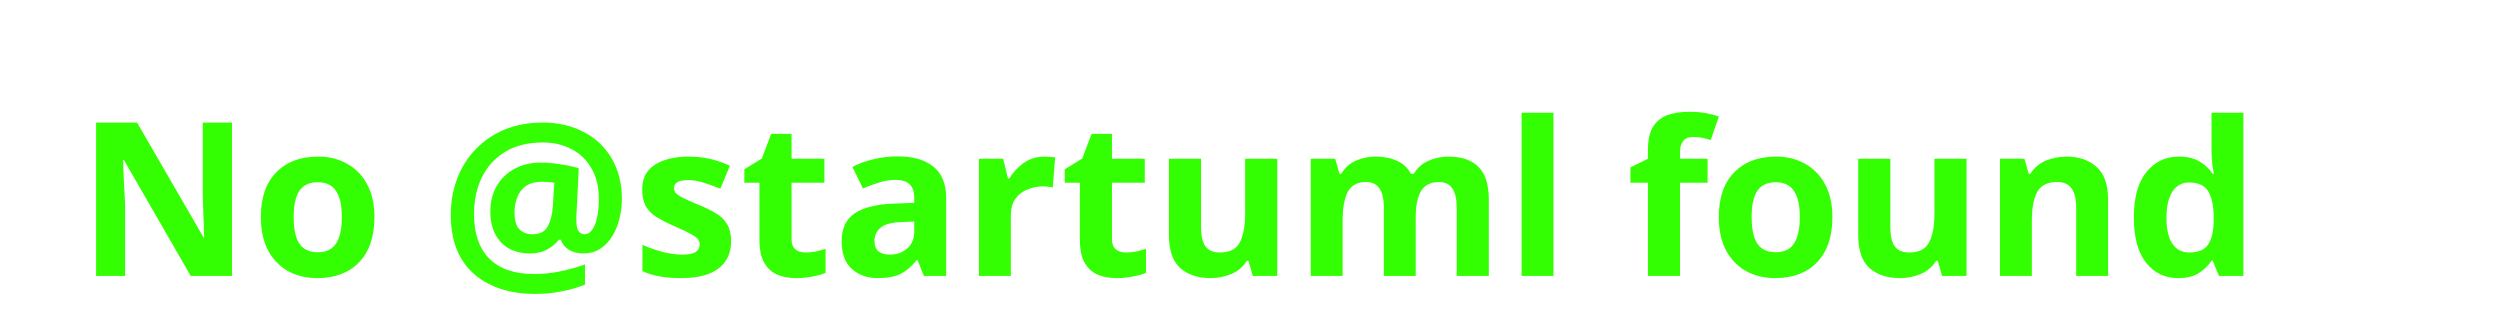
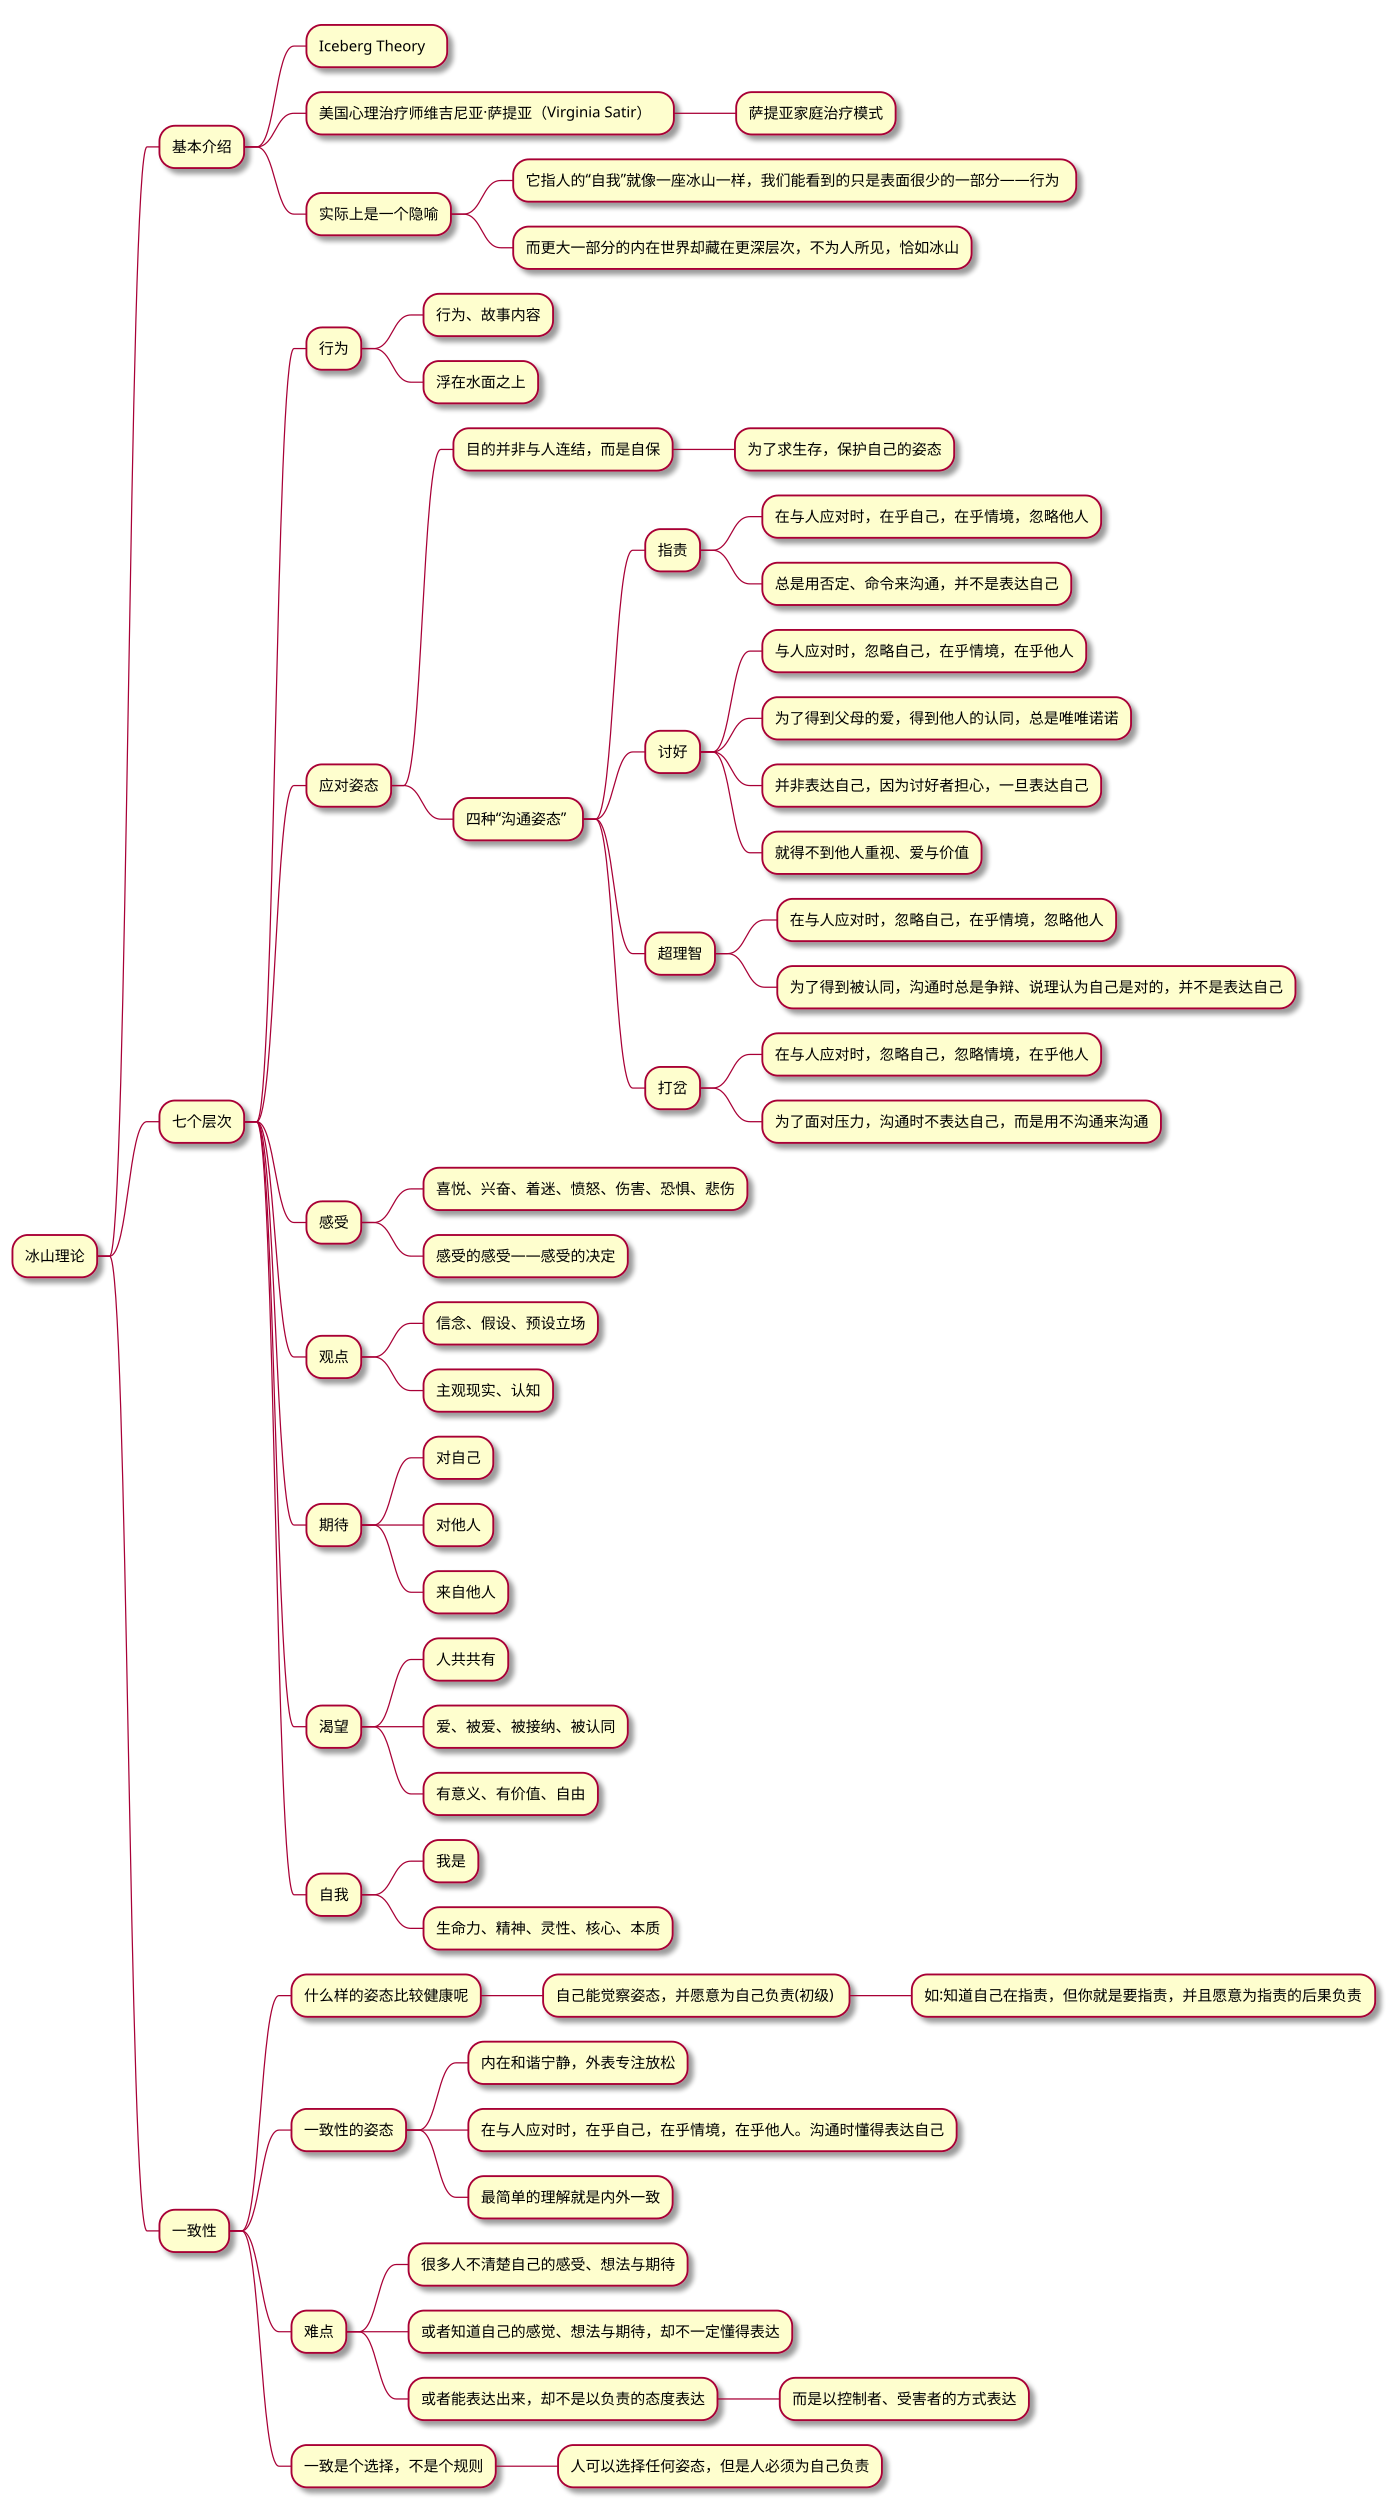
- <svg xmlns="http://www.w3.org/2000/svg" contentScriptType="application/ecmascript" contentStyleType="text/css" height="21px" preserveAspectRatio="none" style="width:163px;height:21px;background:#000000;" version="1.1" viewBox="0 0 163 21" width="163px" zoomAndPan="magnify">
-   <defs />
+ <svg xmlns="http://www.w3.org/2000/svg" contentScriptType="application/ecmascript" contentStyleType="text/css" height="2007px" preserveAspectRatio="none" style="width:1115px;height:2007px;" version="1.1" viewBox="0 0 1115 2007" width="1115px" zoomAndPan="magnify">
+   <defs>
+     <filter height="300%" id="fk2vlmmgcjzj9" width="300%" x="-1" y="-1">
+       <feGaussianBlur result="blurOut" stdDeviation="2.0" />
+       <feColorMatrix in="blurOut" result="blurOut2" type="matrix" values="0 0 0 0 0 0 0 0 0 0 0 0 0 0 0 0 0 0 .4 0" />
+       <feOffset dx="4.0" dy="4.0" in="blurOut2" result="blurOut3" />
+       <feBlend in="SourceGraphic" in2="blurOut3" mode="normal" />
+     </filter>
+   </defs>
  <g>
-     <text fill="#33FF02" font-family="sans-serif" font-size="14" font-weight="bold" lengthAdjust="spacingAndGlyphs" textLength="156" x="5" y="17.995">No @startuml found</text>
+     <rect fill="#FEFECE" filter="url(#fk2vlmmgcjzj9)" height="33.969" rx="12.5" ry="12.5" style="stroke: #A80036; stroke-width: 1.5;" width="68" x="10" y="991.438" />
+     <text fill="#000000" font-family="sans-serif" font-size="12" lengthAdjust="spacingAndGlyphs" textLength="48" x="20" y="1012.576">冰山理论</text>
+     <rect fill="#FEFECE" filter="url(#fk2vlmmgcjzj9)" height="33.969" rx="12.5" ry="12.5" style="stroke: #A80036; stroke-width: 1.5;" width="68" x="128" y="100.953" />
+     <text fill="#000000" font-family="sans-serif" font-size="12" lengthAdjust="spacingAndGlyphs" textLength="48" x="138" y="122.092">基本介绍</text>
+     <rect fill="#FEFECE" filter="url(#fk2vlmmgcjzj9)" height="33.969" rx="12.5" ry="12.5" style="stroke: #A80036; stroke-width: 1.5;" width="113" x="246" y="20" />
+     <text fill="#000000" font-family="sans-serif" font-size="12" lengthAdjust="spacingAndGlyphs" textLength="93" x="256" y="41.139">Iceberg Theory</text>
+     <path d="M196,117.938 L206,117.938 C221,117.938 221,36.984 236,36.984 L246,36.984 " fill="none" style="stroke: #A80036; stroke-width: 1.0;" />
+     <rect fill="#FEFECE" filter="url(#fk2vlmmgcjzj9)" height="33.969" rx="12.5" ry="12.5" style="stroke: #A80036; stroke-width: 1.5;" width="295" x="246" y="73.969" />
+     <text fill="#000000" font-family="sans-serif" font-size="12" lengthAdjust="spacingAndGlyphs" textLength="275" x="256" y="95.107">美国心理治疗师维吉尼亚·萨提亚（Virginia Satir）</text>
+     <rect fill="#FEFECE" filter="url(#fk2vlmmgcjzj9)" height="33.969" rx="12.5" ry="12.5" style="stroke: #A80036; stroke-width: 1.5;" width="128" x="591" y="73.969" />
+     <text fill="#000000" font-family="sans-serif" font-size="12" lengthAdjust="spacingAndGlyphs" textLength="108" x="601" y="95.107">萨提亚家庭治疗模式</text>
+     <path d="M541,90.953 L551,90.953 C566,90.953 566,90.953 581,90.953 L591,90.953 " fill="none" style="stroke: #A80036; stroke-width: 1.0;" />
+     <path d="M196,117.938 L206,117.938 C221,117.938 221,90.953 236,90.953 L246,90.953 " fill="none" style="stroke: #A80036; stroke-width: 1.0;" />
+     <rect fill="#FEFECE" filter="url(#fk2vlmmgcjzj9)" height="33.969" rx="12.5" ry="12.5" style="stroke: #A80036; stroke-width: 1.5;" width="116" x="246" y="154.922" />
+     <text fill="#000000" font-family="sans-serif" font-size="12" lengthAdjust="spacingAndGlyphs" textLength="96" x="256" y="176.06">实际上是一个隐喻</text>
+     <rect fill="#FEFECE" filter="url(#fk2vlmmgcjzj9)" height="33.969" rx="12.5" ry="12.5" style="stroke: #A80036; stroke-width: 1.5;" width="452" x="412" y="127.938" />
+     <text fill="#000000" font-family="sans-serif" font-size="12" lengthAdjust="spacingAndGlyphs" textLength="432" x="422" y="149.076">它指人的“自我”就像一座冰山一样，我们能看到的只是表面很少的一部分——行为</text>
+     <path d="M362,171.906 L372,171.906 C387,171.906 387,144.922 402,144.922 L412,144.922 " fill="none" style="stroke: #A80036; stroke-width: 1.0;" />
+     <rect fill="#FEFECE" filter="url(#fk2vlmmgcjzj9)" height="33.969" rx="12.5" ry="12.5" style="stroke: #A80036; stroke-width: 1.5;" width="368" x="412" y="181.906" />
+     <text fill="#000000" font-family="sans-serif" font-size="12" lengthAdjust="spacingAndGlyphs" textLength="348" x="422" y="203.045">而更大一部分的内在世界却藏在更深层次，不为人所见，恰如冰山</text>
+     <path d="M362,171.906 L372,171.906 C387,171.906 387,198.891 402,198.891 L412,198.891 " fill="none" style="stroke: #A80036; stroke-width: 1.0;" />
+     <path d="M196,117.938 L206,117.938 C221,117.938 221,171.906 236,171.906 L246,171.906 " fill="none" style="stroke: #A80036; stroke-width: 1.0;" />
+     <path d="M78,1008.422 L88,1008.422 C103,1008.422 103,117.938 118,117.938 L128,117.938 " fill="none" style="stroke: #A80036; stroke-width: 1.0;" />
+     <rect fill="#FEFECE" filter="url(#fk2vlmmgcjzj9)" height="33.969" rx="12.5" ry="12.5" style="stroke: #A80036; stroke-width: 1.5;" width="68" x="128" y="883.5" />
+     <text fill="#000000" font-family="sans-serif" font-size="12" lengthAdjust="spacingAndGlyphs" textLength="48" x="138" y="904.639">七个层次</text>
+     <rect fill="#FEFECE" filter="url(#fk2vlmmgcjzj9)" height="33.969" rx="12.5" ry="12.5" style="stroke: #A80036; stroke-width: 1.5;" width="44" x="246" y="262.859" />
+     <text fill="#000000" font-family="sans-serif" font-size="12" lengthAdjust="spacingAndGlyphs" textLength="24" x="256" y="283.998">行为</text>
+     <rect fill="#FEFECE" filter="url(#fk2vlmmgcjzj9)" height="33.969" rx="12.5" ry="12.5" style="stroke: #A80036; stroke-width: 1.5;" width="104" x="340" y="235.875" />
+     <text fill="#000000" font-family="sans-serif" font-size="12" lengthAdjust="spacingAndGlyphs" textLength="84" x="350" y="257.014">行为、故事内容</text>
+     <path d="M290,279.844 L300,279.844 C315,279.844 315,252.859 330,252.859 L340,252.859 " fill="none" style="stroke: #A80036; stroke-width: 1.0;" />
+     <rect fill="#FEFECE" filter="url(#fk2vlmmgcjzj9)" height="33.969" rx="12.5" ry="12.5" style="stroke: #A80036; stroke-width: 1.5;" width="92" x="340" y="289.844" />
+     <text fill="#000000" font-family="sans-serif" font-size="12" lengthAdjust="spacingAndGlyphs" textLength="72" x="350" y="310.982">浮在水面之上</text>
+     <path d="M290,279.844 L300,279.844 C315,279.844 315,306.828 330,306.828 L340,306.828 " fill="none" style="stroke: #A80036; stroke-width: 1.0;" />
+     <path d="M196,900.484 L206,900.484 C221,900.484 221,279.844 236,279.844 L246,279.844 " fill="none" style="stroke: #A80036; stroke-width: 1.0;" />
+     <rect fill="#FEFECE" filter="url(#fk2vlmmgcjzj9)" height="33.969" rx="12.5" ry="12.5" style="stroke: #A80036; stroke-width: 1.5;" width="68" x="246" y="613.656" />
+     <text fill="#000000" font-family="sans-serif" font-size="12" lengthAdjust="spacingAndGlyphs" textLength="48" x="256" y="634.795">应对姿态</text>
+     <rect fill="#FEFECE" filter="url(#fk2vlmmgcjzj9)" height="33.969" rx="12.5" ry="12.5" style="stroke: #A80036; stroke-width: 1.5;" width="176" x="364" y="343.812" />
+     <text fill="#000000" font-family="sans-serif" font-size="12" lengthAdjust="spacingAndGlyphs" textLength="156" x="374" y="364.951">目的并非与人连结，而是自保</text>
+     <rect fill="#FEFECE" filter="url(#fk2vlmmgcjzj9)" height="33.969" rx="12.5" ry="12.5" style="stroke: #A80036; stroke-width: 1.5;" width="176" x="590" y="343.812" />
+     <text fill="#000000" font-family="sans-serif" font-size="12" lengthAdjust="spacingAndGlyphs" textLength="156" x="600" y="364.951">为了求生存，保护自己的姿态</text>
+     <path d="M540,360.797 L550,360.797 C565,360.797 565,360.797 580,360.797 L590,360.797 " fill="none" style="stroke: #A80036; stroke-width: 1.0;" />
+     <path d="M314,630.641 L324,630.641 C339,630.641 339,360.797 354,360.797 L364,360.797 " fill="none" style="stroke: #A80036; stroke-width: 1.0;" />
+     <rect fill="#FEFECE" filter="url(#fk2vlmmgcjzj9)" height="33.969" rx="12.5" ry="12.5" style="stroke: #A80036; stroke-width: 1.5;" width="104" x="364" y="640.641" />
+     <text fill="#000000" font-family="sans-serif" font-size="12" lengthAdjust="spacingAndGlyphs" textLength="84" x="374" y="661.779">四种“沟通姿态”</text>
+     <rect fill="#FEFECE" filter="url(#fk2vlmmgcjzj9)" height="33.969" rx="12.5" ry="12.5" style="stroke: #A80036; stroke-width: 1.5;" width="44" x="518" y="424.766" />
+     <text fill="#000000" font-family="sans-serif" font-size="12" lengthAdjust="spacingAndGlyphs" textLength="24" x="528" y="445.904">指责</text>
+     <rect fill="#FEFECE" filter="url(#fk2vlmmgcjzj9)" height="33.969" rx="12.5" ry="12.5" style="stroke: #A80036; stroke-width: 1.5;" width="272" x="612" y="397.781" />
+     <text fill="#000000" font-family="sans-serif" font-size="12" lengthAdjust="spacingAndGlyphs" textLength="252" x="622" y="418.92">在与人应对时，在乎自己，在乎情境，忽略他人</text>
+     <path d="M562,441.75 L572,441.75 C587,441.75 587,414.766 602,414.766 L612,414.766 " fill="none" style="stroke: #A80036; stroke-width: 1.0;" />
+     <rect fill="#FEFECE" filter="url(#fk2vlmmgcjzj9)" height="33.969" rx="12.5" ry="12.5" style="stroke: #A80036; stroke-width: 1.5;" width="248" x="612" y="451.75" />
+     <text fill="#000000" font-family="sans-serif" font-size="12" lengthAdjust="spacingAndGlyphs" textLength="228" x="622" y="472.889">总是用否定、命令来沟通，并不是表达自己</text>
+     <path d="M562,441.75 L572,441.75 C587,441.75 587,468.734 602,468.734 L612,468.734 " fill="none" style="stroke: #A80036; stroke-width: 1.0;" />
+     <path d="M468,657.625 L478,657.625 C493,657.625 493,441.75 508,441.75 L518,441.75 " fill="none" style="stroke: #A80036; stroke-width: 1.0;" />
+     <rect fill="#FEFECE" filter="url(#fk2vlmmgcjzj9)" height="33.969" rx="12.5" ry="12.5" style="stroke: #A80036; stroke-width: 1.5;" width="44" x="518" y="586.672" />
+     <text fill="#000000" font-family="sans-serif" font-size="12" lengthAdjust="spacingAndGlyphs" textLength="24" x="528" y="607.811">讨好</text>
+     <rect fill="#FEFECE" filter="url(#fk2vlmmgcjzj9)" height="33.969" rx="12.5" ry="12.5" style="stroke: #A80036; stroke-width: 1.5;" width="260" x="612" y="505.719" />
+     <text fill="#000000" font-family="sans-serif" font-size="12" lengthAdjust="spacingAndGlyphs" textLength="240" x="622" y="526.857">与人应对时，忽略自己，在乎情境，在乎他人</text>
+     <path d="M562,603.656 L572,603.656 C587,603.656 587,522.703 602,522.703 L612,522.703 " fill="none" style="stroke: #A80036; stroke-width: 1.0;" />
+     <rect fill="#FEFECE" filter="url(#fk2vlmmgcjzj9)" height="33.969" rx="12.5" ry="12.5" style="stroke: #A80036; stroke-width: 1.5;" width="296" x="612" y="559.688" />
+     <text fill="#000000" font-family="sans-serif" font-size="12" lengthAdjust="spacingAndGlyphs" textLength="276" x="622" y="580.826">为了得到父母的爱，得到他人的认同，总是唯唯诺诺</text>
+     <path d="M562,603.656 L572,603.656 C587,603.656 587,576.672 602,576.672 L612,576.672 " fill="none" style="stroke: #A80036; stroke-width: 1.0;" />
+     <rect fill="#FEFECE" filter="url(#fk2vlmmgcjzj9)" height="33.969" rx="12.5" ry="12.5" style="stroke: #A80036; stroke-width: 1.5;" width="272" x="612" y="613.656" />
+     <text fill="#000000" font-family="sans-serif" font-size="12" lengthAdjust="spacingAndGlyphs" textLength="252" x="622" y="634.795">并非表达自己，因为讨好者担心，一旦表达自己</text>
+     <path d="M562,603.656 L572,603.656 C587,603.656 587,630.641 602,630.641 L612,630.641 " fill="none" style="stroke: #A80036; stroke-width: 1.0;" />
+     <rect fill="#FEFECE" filter="url(#fk2vlmmgcjzj9)" height="33.969" rx="12.5" ry="12.5" style="stroke: #A80036; stroke-width: 1.5;" width="176" x="612" y="667.625" />
+     <text fill="#000000" font-family="sans-serif" font-size="12" lengthAdjust="spacingAndGlyphs" textLength="156" x="622" y="688.764">就得不到他人重视、爱与价值</text>
+     <path d="M562,603.656 L572,603.656 C587,603.656 587,684.609 602,684.609 L612,684.609 " fill="none" style="stroke: #A80036; stroke-width: 1.0;" />
+     <path d="M468,657.625 L478,657.625 C493,657.625 493,603.656 508,603.656 L518,603.656 " fill="none" style="stroke: #A80036; stroke-width: 1.0;" />
+     <rect fill="#FEFECE" filter="url(#fk2vlmmgcjzj9)" height="33.969" rx="12.5" ry="12.5" style="stroke: #A80036; stroke-width: 1.5;" width="56" x="518" y="748.578" />
+     <text fill="#000000" font-family="sans-serif" font-size="12" lengthAdjust="spacingAndGlyphs" textLength="36" x="528" y="769.717">超理智</text>
+     <rect fill="#FEFECE" filter="url(#fk2vlmmgcjzj9)" height="33.969" rx="12.5" ry="12.5" style="stroke: #A80036; stroke-width: 1.5;" width="272" x="624" y="721.594" />
+     <text fill="#000000" font-family="sans-serif" font-size="12" lengthAdjust="spacingAndGlyphs" textLength="252" x="634" y="742.732">在与人应对时，忽略自己，在乎情境，忽略他人</text>
+     <path d="M574,765.562 L584,765.562 C599,765.562 599,738.578 614,738.578 L624,738.578 " fill="none" style="stroke: #A80036; stroke-width: 1.0;" />
+     <rect fill="#FEFECE" filter="url(#fk2vlmmgcjzj9)" height="33.969" rx="12.5" ry="12.5" style="stroke: #A80036; stroke-width: 1.5;" width="416" x="624" y="775.562" />
+     <text fill="#000000" font-family="sans-serif" font-size="12" lengthAdjust="spacingAndGlyphs" textLength="396" x="634" y="796.701">为了得到被认同，沟通时总是争辩、说理认为自己是对的，并不是表达自己</text>
+     <path d="M574,765.562 L584,765.562 C599,765.562 599,792.547 614,792.547 L624,792.547 " fill="none" style="stroke: #A80036; stroke-width: 1.0;" />
+     <path d="M468,657.625 L478,657.625 C493,657.625 493,765.562 508,765.562 L518,765.562 " fill="none" style="stroke: #A80036; stroke-width: 1.0;" />
+     <rect fill="#FEFECE" filter="url(#fk2vlmmgcjzj9)" height="33.969" rx="12.5" ry="12.5" style="stroke: #A80036; stroke-width: 1.5;" width="44" x="518" y="856.516" />
+     <text fill="#000000" font-family="sans-serif" font-size="12" lengthAdjust="spacingAndGlyphs" textLength="24" x="528" y="877.654">打岔</text>
+     <rect fill="#FEFECE" filter="url(#fk2vlmmgcjzj9)" height="33.969" rx="12.5" ry="12.5" style="stroke: #A80036; stroke-width: 1.5;" width="272" x="612" y="829.531" />
+     <text fill="#000000" font-family="sans-serif" font-size="12" lengthAdjust="spacingAndGlyphs" textLength="252" x="622" y="850.67">在与人应对时，忽略自己，忽略情境，在乎他人</text>
+     <path d="M562,873.5 L572,873.5 C587,873.5 587,846.516 602,846.516 L612,846.516 " fill="none" style="stroke: #A80036; stroke-width: 1.0;" />
+     <rect fill="#FEFECE" filter="url(#fk2vlmmgcjzj9)" height="33.969" rx="12.5" ry="12.5" style="stroke: #A80036; stroke-width: 1.5;" width="320" x="612" y="883.5" />
+     <text fill="#000000" font-family="sans-serif" font-size="12" lengthAdjust="spacingAndGlyphs" textLength="300" x="622" y="904.639">为了面对压力，沟通时不表达自己，而是用不沟通来沟通</text>
+     <path d="M562,873.5 L572,873.5 C587,873.5 587,900.484 602,900.484 L612,900.484 " fill="none" style="stroke: #A80036; stroke-width: 1.0;" />
+     <path d="M468,657.625 L478,657.625 C493,657.625 493,873.5 508,873.5 L518,873.5 " fill="none" style="stroke: #A80036; stroke-width: 1.0;" />
+     <path d="M314,630.641 L324,630.641 C339,630.641 339,657.625 354,657.625 L364,657.625 " fill="none" style="stroke: #A80036; stroke-width: 1.0;" />
+     <path d="M196,900.484 L206,900.484 C221,900.484 221,630.641 236,630.641 L246,630.641 " fill="none" style="stroke: #A80036; stroke-width: 1.0;" />
+     <rect fill="#FEFECE" filter="url(#fk2vlmmgcjzj9)" height="33.969" rx="12.5" ry="12.5" style="stroke: #A80036; stroke-width: 1.5;" width="44" x="246" y="964.453" />
+     <text fill="#000000" font-family="sans-serif" font-size="12" lengthAdjust="spacingAndGlyphs" textLength="24" x="256" y="985.592">感受</text>
+     <rect fill="#FEFECE" filter="url(#fk2vlmmgcjzj9)" height="33.969" rx="12.5" ry="12.5" style="stroke: #A80036; stroke-width: 1.5;" width="260" x="340" y="937.469" />
+     <text fill="#000000" font-family="sans-serif" font-size="12" lengthAdjust="spacingAndGlyphs" textLength="240" x="350" y="958.607">喜悦、兴奋、着迷、愤怒、伤害、恐惧、悲伤</text>
+     <path d="M290,981.438 L300,981.438 C315,981.438 315,954.453 330,954.453 L340,954.453 " fill="none" style="stroke: #A80036; stroke-width: 1.0;" />
+     <rect fill="#FEFECE" filter="url(#fk2vlmmgcjzj9)" height="33.969" rx="12.5" ry="12.5" style="stroke: #A80036; stroke-width: 1.5;" width="164" x="340" y="991.438" />
+     <text fill="#000000" font-family="sans-serif" font-size="12" lengthAdjust="spacingAndGlyphs" textLength="144" x="350" y="1012.576">感受的感受——感受的决定</text>
+     <path d="M290,981.438 L300,981.438 C315,981.438 315,1008.422 330,1008.422 L340,1008.422 " fill="none" style="stroke: #A80036; stroke-width: 1.0;" />
+     <path d="M196,900.484 L206,900.484 C221,900.484 221,981.438 236,981.438 L246,981.438 " fill="none" style="stroke: #A80036; stroke-width: 1.0;" />
+     <rect fill="#FEFECE" filter="url(#fk2vlmmgcjzj9)" height="33.969" rx="12.5" ry="12.5" style="stroke: #A80036; stroke-width: 1.5;" width="44" x="246" y="1072.391" />
+     <text fill="#000000" font-family="sans-serif" font-size="12" lengthAdjust="spacingAndGlyphs" textLength="24" x="256" y="1093.529">观点</text>
+     <rect fill="#FEFECE" filter="url(#fk2vlmmgcjzj9)" height="33.969" rx="12.5" ry="12.5" style="stroke: #A80036; stroke-width: 1.5;" width="140" x="340" y="1045.406" />
+     <text fill="#000000" font-family="sans-serif" font-size="12" lengthAdjust="spacingAndGlyphs" textLength="120" x="350" y="1066.545">信念、假设、预设立场</text>
+     <path d="M290,1089.375 L300,1089.375 C315,1089.375 315,1062.391 330,1062.391 L340,1062.391 " fill="none" style="stroke: #A80036; stroke-width: 1.0;" />
+     <rect fill="#FEFECE" filter="url(#fk2vlmmgcjzj9)" height="33.969" rx="12.5" ry="12.5" style="stroke: #A80036; stroke-width: 1.5;" width="104" x="340" y="1099.375" />
+     <text fill="#000000" font-family="sans-serif" font-size="12" lengthAdjust="spacingAndGlyphs" textLength="84" x="350" y="1120.514">主观现实、认知</text>
+     <path d="M290,1089.375 L300,1089.375 C315,1089.375 315,1116.359 330,1116.359 L340,1116.359 " fill="none" style="stroke: #A80036; stroke-width: 1.0;" />
+     <path d="M196,900.484 L206,900.484 C221,900.484 221,1089.375 236,1089.375 L246,1089.375 " fill="none" style="stroke: #A80036; stroke-width: 1.0;" />
+     <rect fill="#FEFECE" filter="url(#fk2vlmmgcjzj9)" height="33.969" rx="12.5" ry="12.5" style="stroke: #A80036; stroke-width: 1.5;" width="44" x="246" y="1207.312" />
+     <text fill="#000000" font-family="sans-serif" font-size="12" lengthAdjust="spacingAndGlyphs" textLength="24" x="256" y="1228.451">期待</text>
+     <rect fill="#FEFECE" filter="url(#fk2vlmmgcjzj9)" height="33.969" rx="12.5" ry="12.5" style="stroke: #A80036; stroke-width: 1.5;" width="56" x="340" y="1153.344" />
+     <text fill="#000000" font-family="sans-serif" font-size="12" lengthAdjust="spacingAndGlyphs" textLength="36" x="350" y="1174.482">对自己</text>
+     <path d="M290,1224.297 L300,1224.297 C315,1224.297 315,1170.328 330,1170.328 L340,1170.328 " fill="none" style="stroke: #A80036; stroke-width: 1.0;" />
+     <rect fill="#FEFECE" filter="url(#fk2vlmmgcjzj9)" height="33.969" rx="12.5" ry="12.5" style="stroke: #A80036; stroke-width: 1.5;" width="56" x="340" y="1207.312" />
+     <text fill="#000000" font-family="sans-serif" font-size="12" lengthAdjust="spacingAndGlyphs" textLength="36" x="350" y="1228.451">对他人</text>
+     <path d="M290,1224.297 L300,1224.297 C315,1224.297 315,1224.297 330,1224.297 L340,1224.297 " fill="none" style="stroke: #A80036; stroke-width: 1.0;" />
+     <rect fill="#FEFECE" filter="url(#fk2vlmmgcjzj9)" height="33.969" rx="12.5" ry="12.5" style="stroke: #A80036; stroke-width: 1.5;" width="68" x="340" y="1261.281" />
+     <text fill="#000000" font-family="sans-serif" font-size="12" lengthAdjust="spacingAndGlyphs" textLength="48" x="350" y="1282.42">来自他人</text>
+     <path d="M290,1224.297 L300,1224.297 C315,1224.297 315,1278.266 330,1278.266 L340,1278.266 " fill="none" style="stroke: #A80036; stroke-width: 1.0;" />
+     <path d="M196,900.484 L206,900.484 C221,900.484 221,1224.297 236,1224.297 L246,1224.297 " fill="none" style="stroke: #A80036; stroke-width: 1.0;" />
+     <rect fill="#FEFECE" filter="url(#fk2vlmmgcjzj9)" height="33.969" rx="12.5" ry="12.5" style="stroke: #A80036; stroke-width: 1.5;" width="44" x="246" y="1369.219" />
+     <text fill="#000000" font-family="sans-serif" font-size="12" lengthAdjust="spacingAndGlyphs" textLength="24" x="256" y="1390.357">渴望</text>
+     <rect fill="#FEFECE" filter="url(#fk2vlmmgcjzj9)" height="33.969" rx="12.5" ry="12.5" style="stroke: #A80036; stroke-width: 1.5;" width="68" x="340" y="1315.25" />
+     <text fill="#000000" font-family="sans-serif" font-size="12" lengthAdjust="spacingAndGlyphs" textLength="48" x="350" y="1336.389">人共共有</text>
+     <path d="M290,1386.203 L300,1386.203 C315,1386.203 315,1332.234 330,1332.234 L340,1332.234 " fill="none" style="stroke: #A80036; stroke-width: 1.0;" />
+     <rect fill="#FEFECE" filter="url(#fk2vlmmgcjzj9)" height="33.969" rx="12.5" ry="12.5" style="stroke: #A80036; stroke-width: 1.5;" width="164" x="340" y="1369.219" />
+     <text fill="#000000" font-family="sans-serif" font-size="12" lengthAdjust="spacingAndGlyphs" textLength="144" x="350" y="1390.357">爱、被爱、被接纳、被认同</text>
+     <path d="M290,1386.203 L300,1386.203 C315,1386.203 315,1386.203 330,1386.203 L340,1386.203 " fill="none" style="stroke: #A80036; stroke-width: 1.0;" />
+     <rect fill="#FEFECE" filter="url(#fk2vlmmgcjzj9)" height="33.969" rx="12.5" ry="12.5" style="stroke: #A80036; stroke-width: 1.5;" width="140" x="340" y="1423.188" />
+     <text fill="#000000" font-family="sans-serif" font-size="12" lengthAdjust="spacingAndGlyphs" textLength="120" x="350" y="1444.326">有意义、有价值、自由</text>
+     <path d="M290,1386.203 L300,1386.203 C315,1386.203 315,1440.172 330,1440.172 L340,1440.172 " fill="none" style="stroke: #A80036; stroke-width: 1.0;" />
+     <path d="M196,900.484 L206,900.484 C221,900.484 221,1386.203 236,1386.203 L246,1386.203 " fill="none" style="stroke: #A80036; stroke-width: 1.0;" />
+     <rect fill="#FEFECE" filter="url(#fk2vlmmgcjzj9)" height="33.969" rx="12.5" ry="12.5" style="stroke: #A80036; stroke-width: 1.5;" width="44" x="246" y="1504.141" />
+     <text fill="#000000" font-family="sans-serif" font-size="12" lengthAdjust="spacingAndGlyphs" textLength="24" x="256" y="1525.279">自我</text>
+     <rect fill="#FEFECE" filter="url(#fk2vlmmgcjzj9)" height="33.969" rx="12.5" ry="12.5" style="stroke: #A80036; stroke-width: 1.5;" width="44" x="340" y="1477.156" />
+     <text fill="#000000" font-family="sans-serif" font-size="12" lengthAdjust="spacingAndGlyphs" textLength="24" x="350" y="1498.295">我是</text>
+     <path d="M290,1521.125 L300,1521.125 C315,1521.125 315,1494.141 330,1494.141 L340,1494.141 " fill="none" style="stroke: #A80036; stroke-width: 1.0;" />
+     <rect fill="#FEFECE" filter="url(#fk2vlmmgcjzj9)" height="33.969" rx="12.5" ry="12.5" style="stroke: #A80036; stroke-width: 1.5;" width="200" x="340" y="1531.125" />
+     <text fill="#000000" font-family="sans-serif" font-size="12" lengthAdjust="spacingAndGlyphs" textLength="180" x="350" y="1552.264">生命力、精神、灵性、核心、本质</text>
+     <path d="M290,1521.125 L300,1521.125 C315,1521.125 315,1548.109 330,1548.109 L340,1548.109 " fill="none" style="stroke: #A80036; stroke-width: 1.0;" />
+     <path d="M196,900.484 L206,900.484 C221,900.484 221,1521.125 236,1521.125 L246,1521.125 " fill="none" style="stroke: #A80036; stroke-width: 1.0;" />
+     <path d="M78,1008.422 L88,1008.422 C103,1008.422 103,900.484 118,900.484 L128,900.484 " fill="none" style="stroke: #A80036; stroke-width: 1.0;" />
+     <rect fill="#FEFECE" filter="url(#fk2vlmmgcjzj9)" height="33.969" rx="12.5" ry="12.5" style="stroke: #A80036; stroke-width: 1.5;" width="56" x="128" y="1773.984" />
+     <text fill="#000000" font-family="sans-serif" font-size="12" lengthAdjust="spacingAndGlyphs" textLength="36" x="138" y="1795.123">一致性</text>
+     <rect fill="#FEFECE" filter="url(#fk2vlmmgcjzj9)" height="33.969" rx="12.5" ry="12.5" style="stroke: #A80036; stroke-width: 1.5;" width="152" x="234" y="1585.094" />
+     <text fill="#000000" font-family="sans-serif" font-size="12" lengthAdjust="spacingAndGlyphs" textLength="132" x="244" y="1606.232">什么样的姿态比较健康呢</text>
+     <rect fill="#FEFECE" filter="url(#fk2vlmmgcjzj9)" height="33.969" rx="12.5" ry="12.5" style="stroke: #A80036; stroke-width: 1.5;" width="246" x="436" y="1585.094" />
+     <text fill="#000000" font-family="sans-serif" font-size="12" lengthAdjust="spacingAndGlyphs" textLength="226" x="446" y="1606.232">自己能觉察姿态，并愿意为自己负责(初级)</text>
+     <rect fill="#FEFECE" filter="url(#fk2vlmmgcjzj9)" height="33.969" rx="12.5" ry="12.5" style="stroke: #A80036; stroke-width: 1.5;" width="372" x="732" y="1585.094" />
+     <text fill="#000000" font-family="sans-serif" font-size="12" lengthAdjust="spacingAndGlyphs" textLength="352" x="742" y="1606.232">如:知道自己在指责，但你就是要指责，并且愿意为指责的后果负责</text>
+     <path d="M682,1602.078 L692,1602.078 C707,1602.078 707,1602.078 722,1602.078 L732,1602.078 " fill="none" style="stroke: #A80036; stroke-width: 1.0;" />
+     <path d="M386,1602.078 L396,1602.078 C411,1602.078 411,1602.078 426,1602.078 L436,1602.078 " fill="none" style="stroke: #A80036; stroke-width: 1.0;" />
+     <path d="M184,1790.969 L194,1790.969 C209,1790.969 209,1602.078 224,1602.078 L234,1602.078 " fill="none" style="stroke: #A80036; stroke-width: 1.0;" />
+     <rect fill="#FEFECE" filter="url(#fk2vlmmgcjzj9)" height="33.969" rx="12.5" ry="12.5" style="stroke: #A80036; stroke-width: 1.5;" width="92" x="234" y="1693.031" />
+     <text fill="#000000" font-family="sans-serif" font-size="12" lengthAdjust="spacingAndGlyphs" textLength="72" x="244" y="1714.17">一致性的姿态</text>
+     <rect fill="#FEFECE" filter="url(#fk2vlmmgcjzj9)" height="33.969" rx="12.5" ry="12.5" style="stroke: #A80036; stroke-width: 1.5;" width="176" x="376" y="1639.062" />
+     <text fill="#000000" font-family="sans-serif" font-size="12" lengthAdjust="spacingAndGlyphs" textLength="156" x="386" y="1660.201">内在和谐宁静，外表专注放松</text>
+     <path d="M326,1710.016 L336,1710.016 C351,1710.016 351,1656.047 366,1656.047 L376,1656.047 " fill="none" style="stroke: #A80036; stroke-width: 1.0;" />
+     <rect fill="#FEFECE" filter="url(#fk2vlmmgcjzj9)" height="33.969" rx="12.5" ry="12.5" style="stroke: #A80036; stroke-width: 1.5;" width="392" x="376" y="1693.031" />
+     <text fill="#000000" font-family="sans-serif" font-size="12" lengthAdjust="spacingAndGlyphs" textLength="372" x="386" y="1714.17">在与人应对时，在乎自己，在乎情境，在乎他人。沟通时懂得表达自己</text>
+     <path d="M326,1710.016 L336,1710.016 C351,1710.016 351,1710.016 366,1710.016 L376,1710.016 " fill="none" style="stroke: #A80036; stroke-width: 1.0;" />
+     <rect fill="#FEFECE" filter="url(#fk2vlmmgcjzj9)" height="33.969" rx="12.5" ry="12.5" style="stroke: #A80036; stroke-width: 1.5;" width="164" x="376" y="1747" />
+     <text fill="#000000" font-family="sans-serif" font-size="12" lengthAdjust="spacingAndGlyphs" textLength="144" x="386" y="1768.139">最简单的理解就是内外一致</text>
+     <path d="M326,1710.016 L336,1710.016 C351,1710.016 351,1763.984 366,1763.984 L376,1763.984 " fill="none" style="stroke: #A80036; stroke-width: 1.0;" />
+     <path d="M184,1790.969 L194,1790.969 C209,1790.969 209,1710.016 224,1710.016 L234,1710.016 " fill="none" style="stroke: #A80036; stroke-width: 1.0;" />
+     <rect fill="#FEFECE" filter="url(#fk2vlmmgcjzj9)" height="33.969" rx="12.5" ry="12.5" style="stroke: #A80036; stroke-width: 1.5;" width="44" x="234" y="1854.938" />
+     <text fill="#000000" font-family="sans-serif" font-size="12" lengthAdjust="spacingAndGlyphs" textLength="24" x="244" y="1876.076">难点</text>
+     <rect fill="#FEFECE" filter="url(#fk2vlmmgcjzj9)" height="33.969" rx="12.5" ry="12.5" style="stroke: #A80036; stroke-width: 1.5;" width="224" x="328" y="1800.969" />
+     <text fill="#000000" font-family="sans-serif" font-size="12" lengthAdjust="spacingAndGlyphs" textLength="204" x="338" y="1822.107">很多人不清楚自己的感受、想法与期待</text>
+     <path d="M278,1871.922 L288,1871.922 C303,1871.922 303,1817.953 318,1817.953 L328,1817.953 " fill="none" style="stroke: #A80036; stroke-width: 1.0;" />
+     <rect fill="#FEFECE" filter="url(#fk2vlmmgcjzj9)" height="33.969" rx="12.5" ry="12.5" style="stroke: #A80036; stroke-width: 1.5;" width="308" x="328" y="1854.938" />
+     <text fill="#000000" font-family="sans-serif" font-size="12" lengthAdjust="spacingAndGlyphs" textLength="288" x="338" y="1876.076">或者知道自己的感觉、想法与期待，却不一定懂得表达</text>
+     <path d="M278,1871.922 L288,1871.922 C303,1871.922 303,1871.922 318,1871.922 L328,1871.922 " fill="none" style="stroke: #A80036; stroke-width: 1.0;" />
+     <rect fill="#FEFECE" filter="url(#fk2vlmmgcjzj9)" height="33.969" rx="12.5" ry="12.5" style="stroke: #A80036; stroke-width: 1.5;" width="248" x="328" y="1908.906" />
+     <text fill="#000000" font-family="sans-serif" font-size="12" lengthAdjust="spacingAndGlyphs" textLength="228" x="338" y="1930.045">或者能表达出来，却不是以负责的态度表达</text>
+     <rect fill="#FEFECE" filter="url(#fk2vlmmgcjzj9)" height="33.969" rx="12.5" ry="12.5" style="stroke: #A80036; stroke-width: 1.5;" width="200" x="626" y="1908.906" />
+     <text fill="#000000" font-family="sans-serif" font-size="12" lengthAdjust="spacingAndGlyphs" textLength="180" x="636" y="1930.045">而是以控制者、受害者的方式表达</text>
+     <path d="M576,1925.891 L586,1925.891 C601,1925.891 601,1925.891 616,1925.891 L626,1925.891 " fill="none" style="stroke: #A80036; stroke-width: 1.0;" />
+     <path d="M278,1871.922 L288,1871.922 C303,1871.922 303,1925.891 318,1925.891 L328,1925.891 " fill="none" style="stroke: #A80036; stroke-width: 1.0;" />
+     <path d="M184,1790.969 L194,1790.969 C209,1790.969 209,1871.922 224,1871.922 L234,1871.922 " fill="none" style="stroke: #A80036; stroke-width: 1.0;" />
+     <rect fill="#FEFECE" filter="url(#fk2vlmmgcjzj9)" height="33.969" rx="12.5" ry="12.5" style="stroke: #A80036; stroke-width: 1.5;" width="164" x="234" y="1962.875" />
+     <text fill="#000000" font-family="sans-serif" font-size="12" lengthAdjust="spacingAndGlyphs" textLength="144" x="244" y="1984.014">一致是个选择，不是个规则</text>
+     <rect fill="#FEFECE" filter="url(#fk2vlmmgcjzj9)" height="33.969" rx="12.5" ry="12.5" style="stroke: #A80036; stroke-width: 1.5;" width="260" x="448" y="1962.875" />
+     <text fill="#000000" font-family="sans-serif" font-size="12" lengthAdjust="spacingAndGlyphs" textLength="240" x="458" y="1984.014">人可以选择任何姿态，但是人必须为自己负责</text>
+     <path d="M398,1979.859 L408,1979.859 C423,1979.859 423,1979.859 438,1979.859 L448,1979.859 " fill="none" style="stroke: #A80036; stroke-width: 1.0;" />
+     <path d="M184,1790.969 L194,1790.969 C209,1790.969 209,1979.859 224,1979.859 L234,1979.859 " fill="none" style="stroke: #A80036; stroke-width: 1.0;" />
+     <path d="M78,1008.422 L88,1008.422 C103,1008.422 103,1790.969 118,1790.969 L128,1790.969 " fill="none" style="stroke: #A80036; stroke-width: 1.0;" />
  </g>
</svg>
